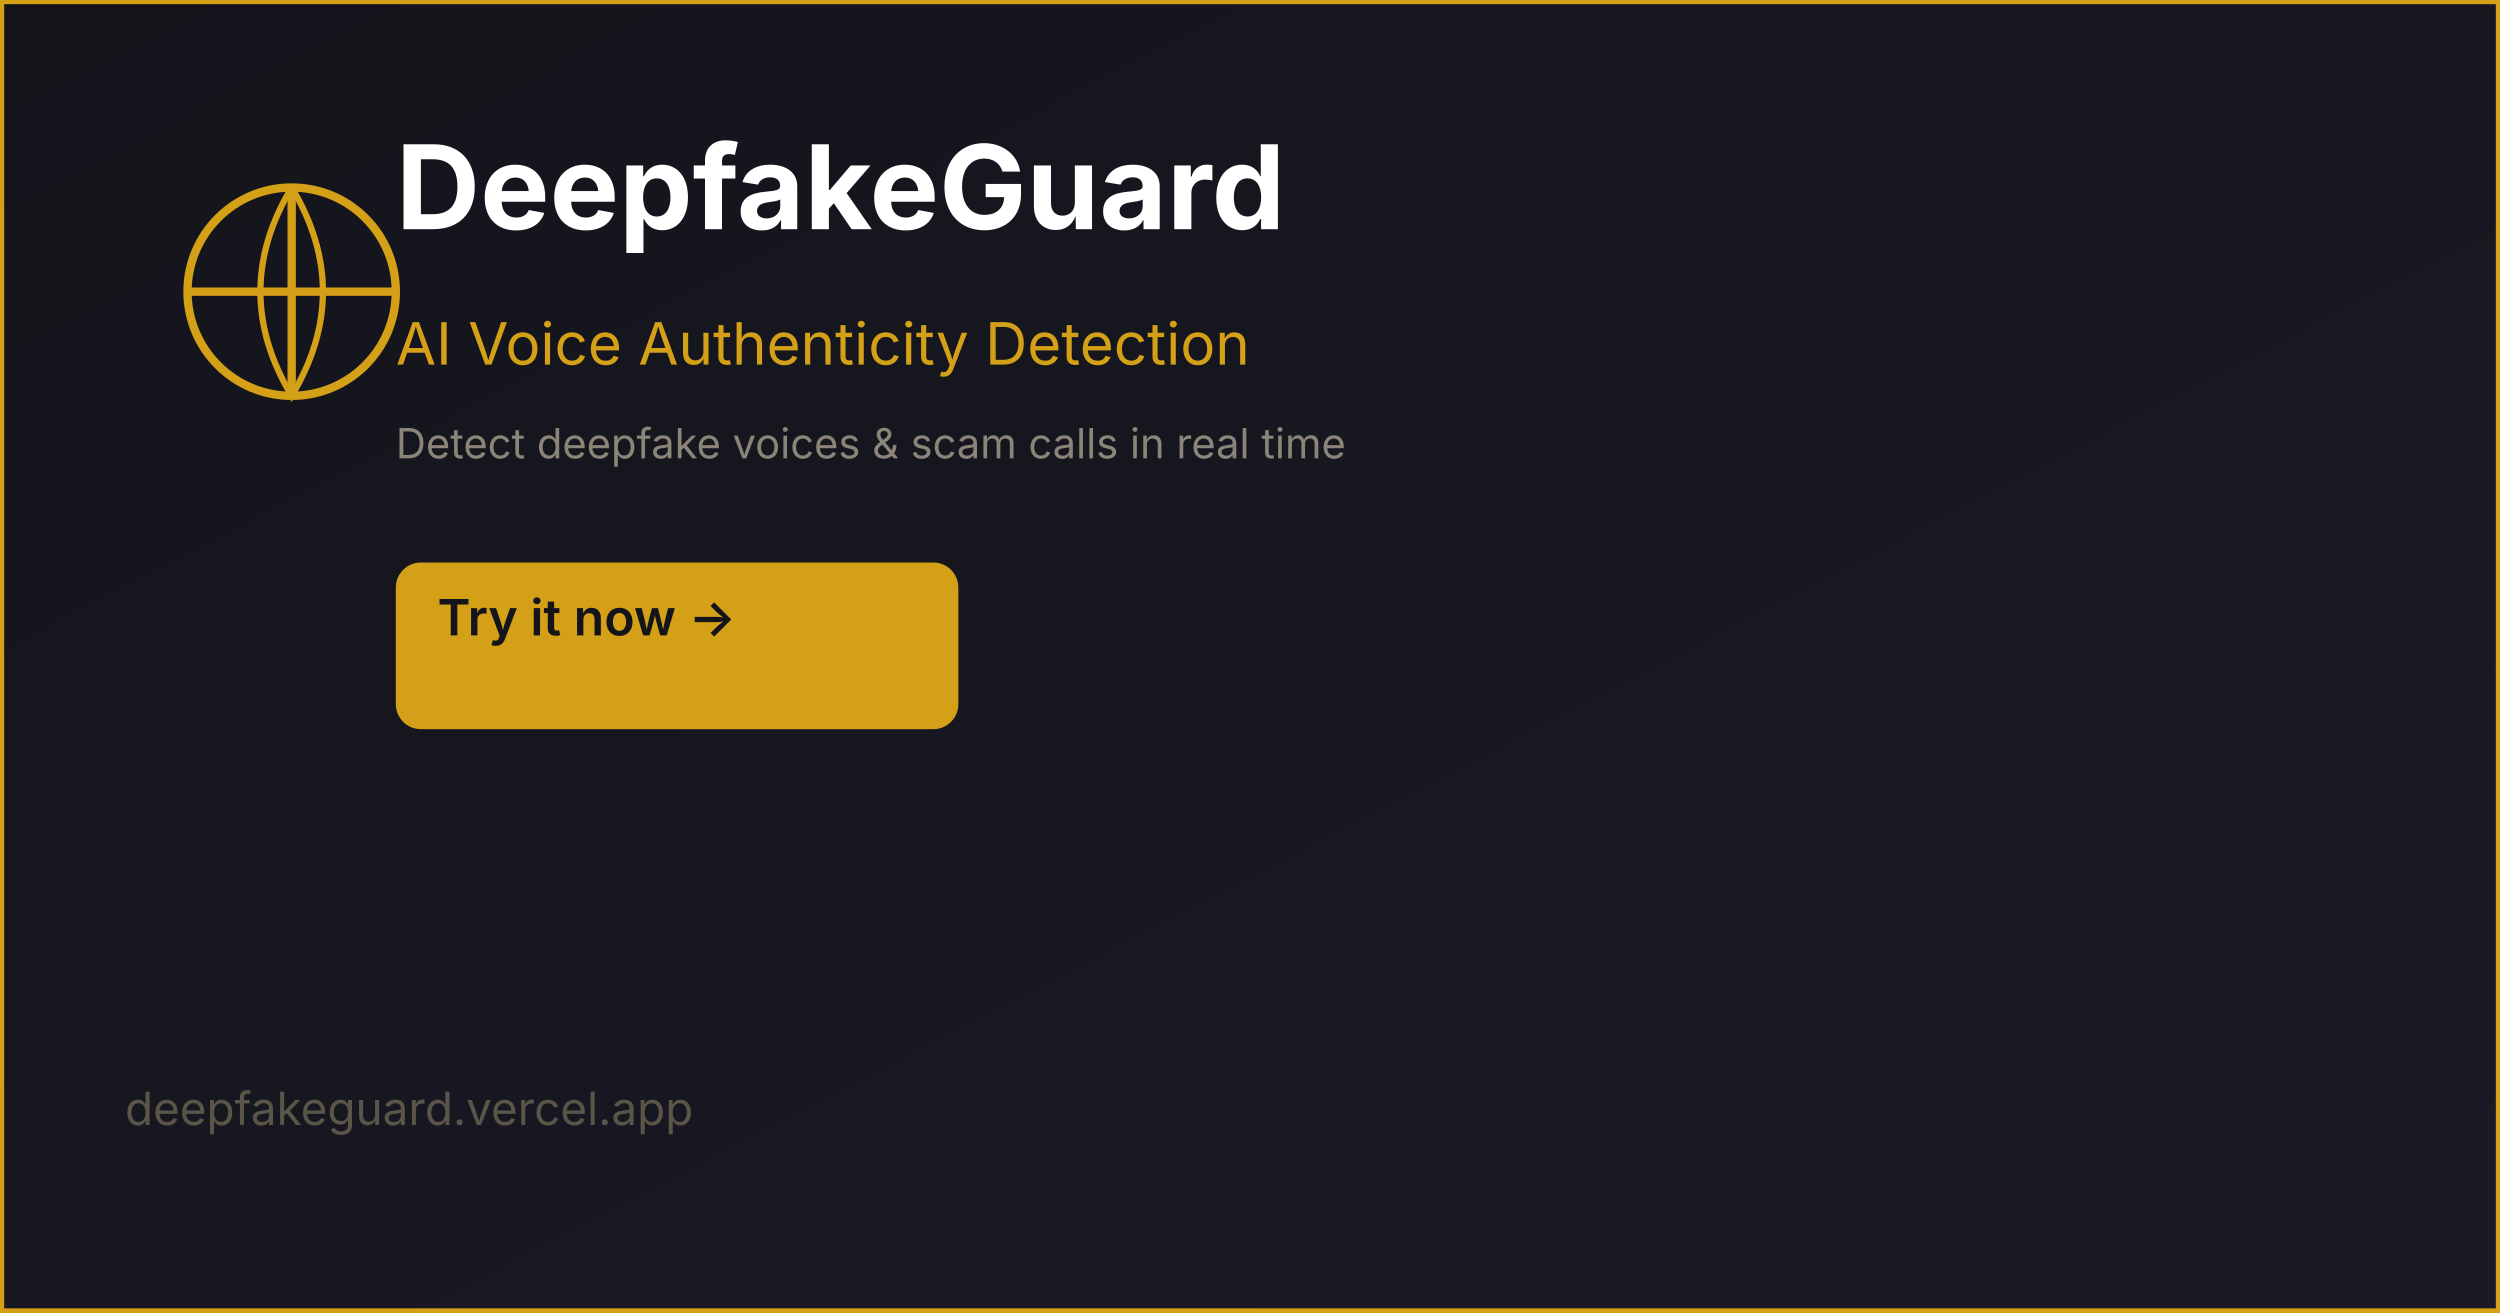
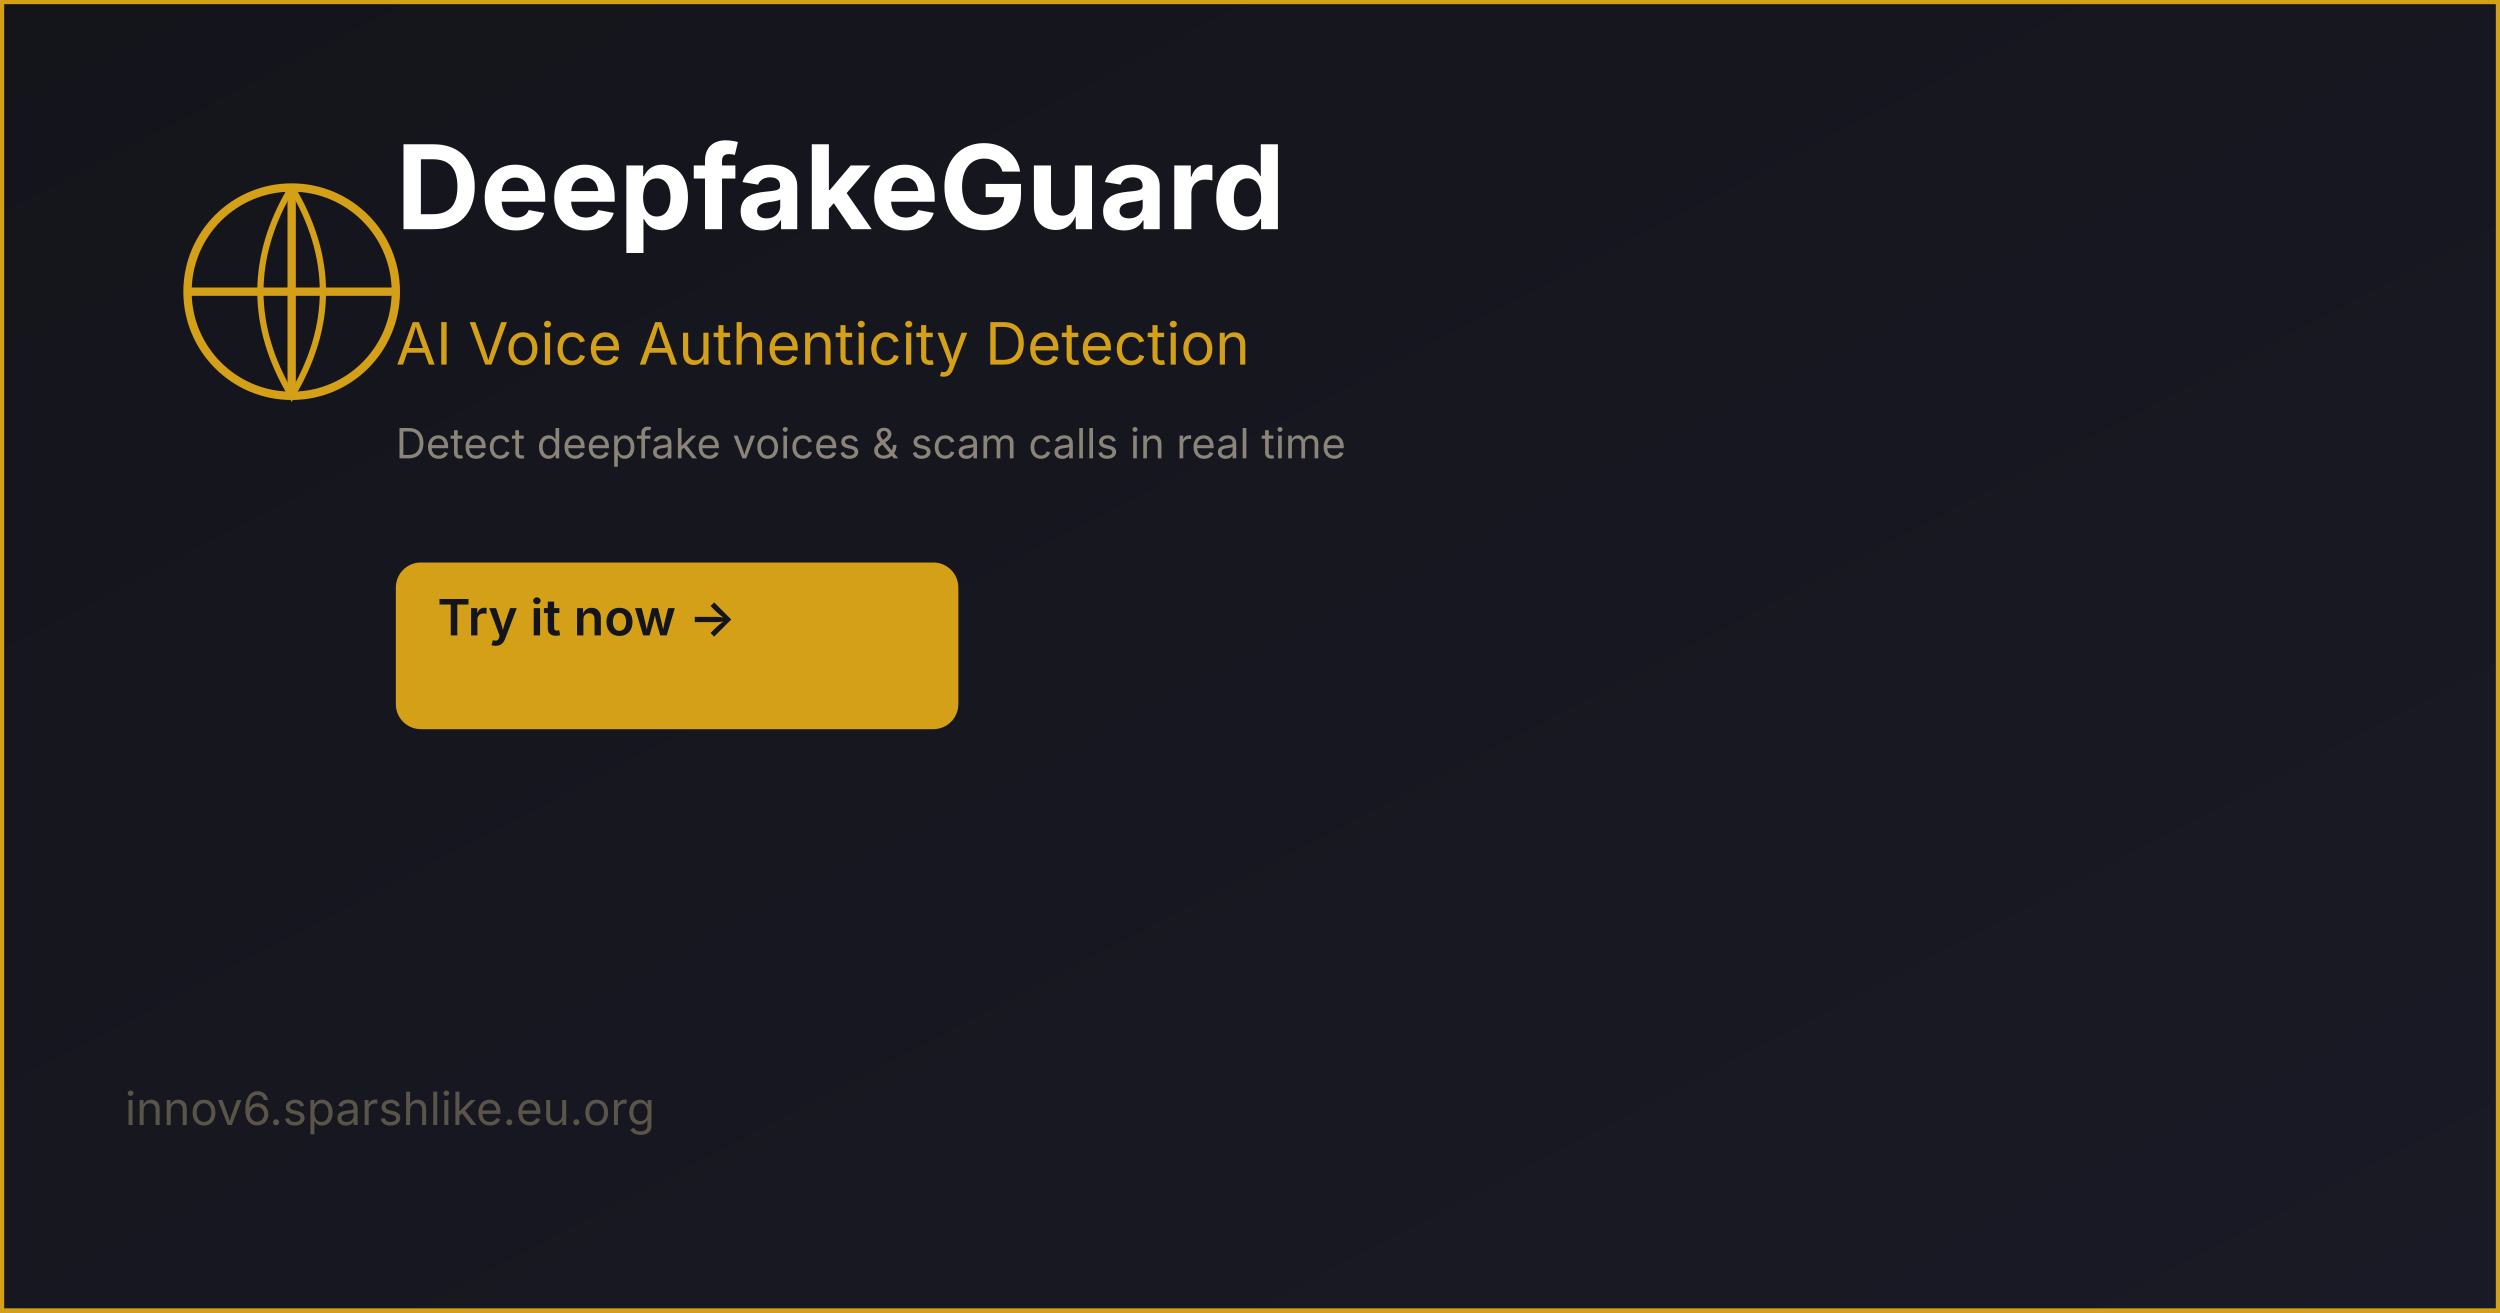
<svg xmlns="http://www.w3.org/2000/svg" width="1200" height="630" viewBox="0 0 1200 630">
  <defs>
    <linearGradient id="bg" x1="0" y1="0" x2="1" y2="1">
      <stop offset="0" stop-color="#14141B" />
      <stop offset="1" stop-color="#1a1a26" />
    </linearGradient>
  </defs>
  <rect width="1200" height="630" fill="url(#bg)" />
  <rect x="0" y="0" width="1200" height="630" fill="none" stroke="#D4A017" stroke-width="4" />
  <g transform="translate(60,60)">
    <circle cx="80" cy="80" r="50" fill="none" stroke="#D4A017" stroke-width="4" />
    <path d="M80 30 L80 130 M30 80 L130 80" stroke="#D4A017" stroke-width="4" />
    <path d="M80 30 Q110 80 80 130 Q50 80 80 30" fill="none" stroke="#D4A017" stroke-width="3" />
  </g>
  <text x="190" y="110" font-family="Inter, sans-serif" font-size="56" font-weight="700" fill="#FFFFFF">DeepfakeGuard</text>
  <text x="190" y="175" font-family="Inter, sans-serif" font-size="28" font-weight="400" fill="#D4A017">AI Voice Authenticity Detection</text>
  <text x="190" y="220" font-family="Inter, sans-serif" font-size="20" font-weight="400" fill="#8A8578">Detect deepfake voices &amp; scam calls in real time</text>
  <rect x="190" y="270" width="270" height="80" rx="12" fill="#D4A017" />
  <text x="210" y="305" font-family="Inter, sans-serif" font-size="24" font-weight="600" fill="#14141B">Try it now →</text>
-   <text x="60" y="540" font-family="Inter, sans-serif" font-size="22" font-weight="400" fill="#5A5548">deepfakeguard.vercel.app</text>
+   <text x="60" y="540" font-family="Inter, sans-serif" font-size="22" font-weight="400" fill="#5A5548">innov6.sparshlike.eu.org</text>
</svg>
